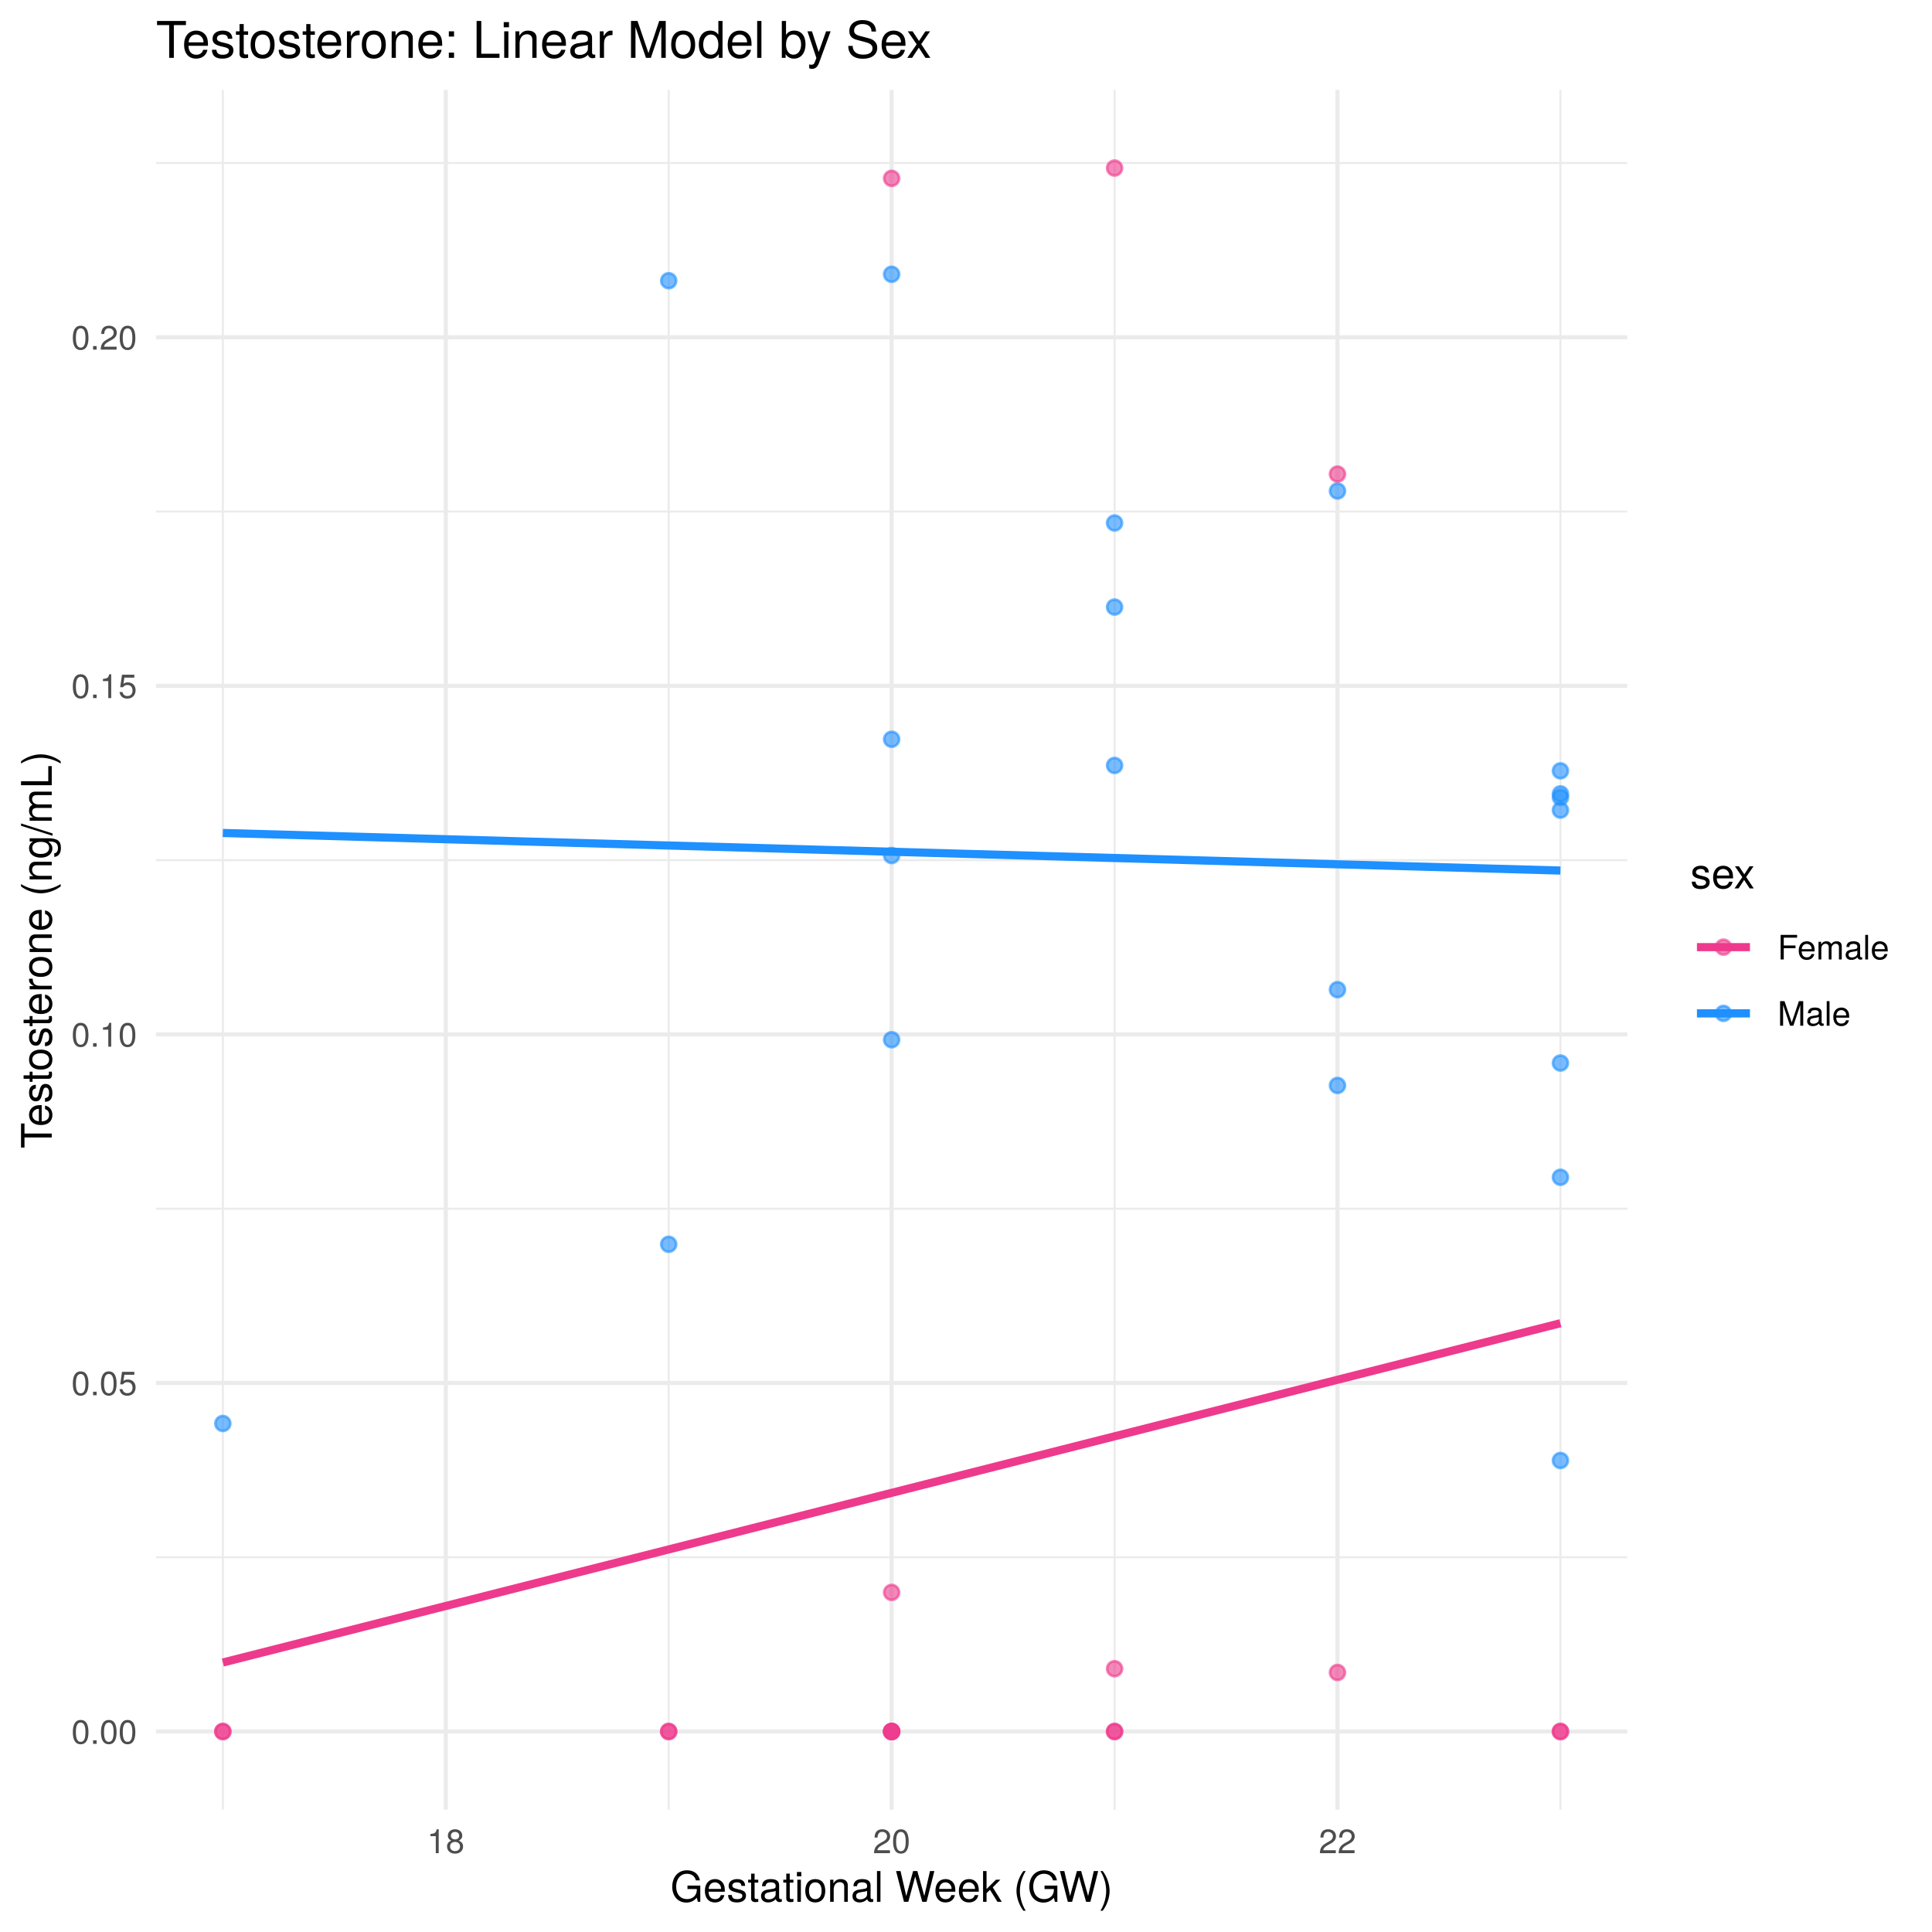
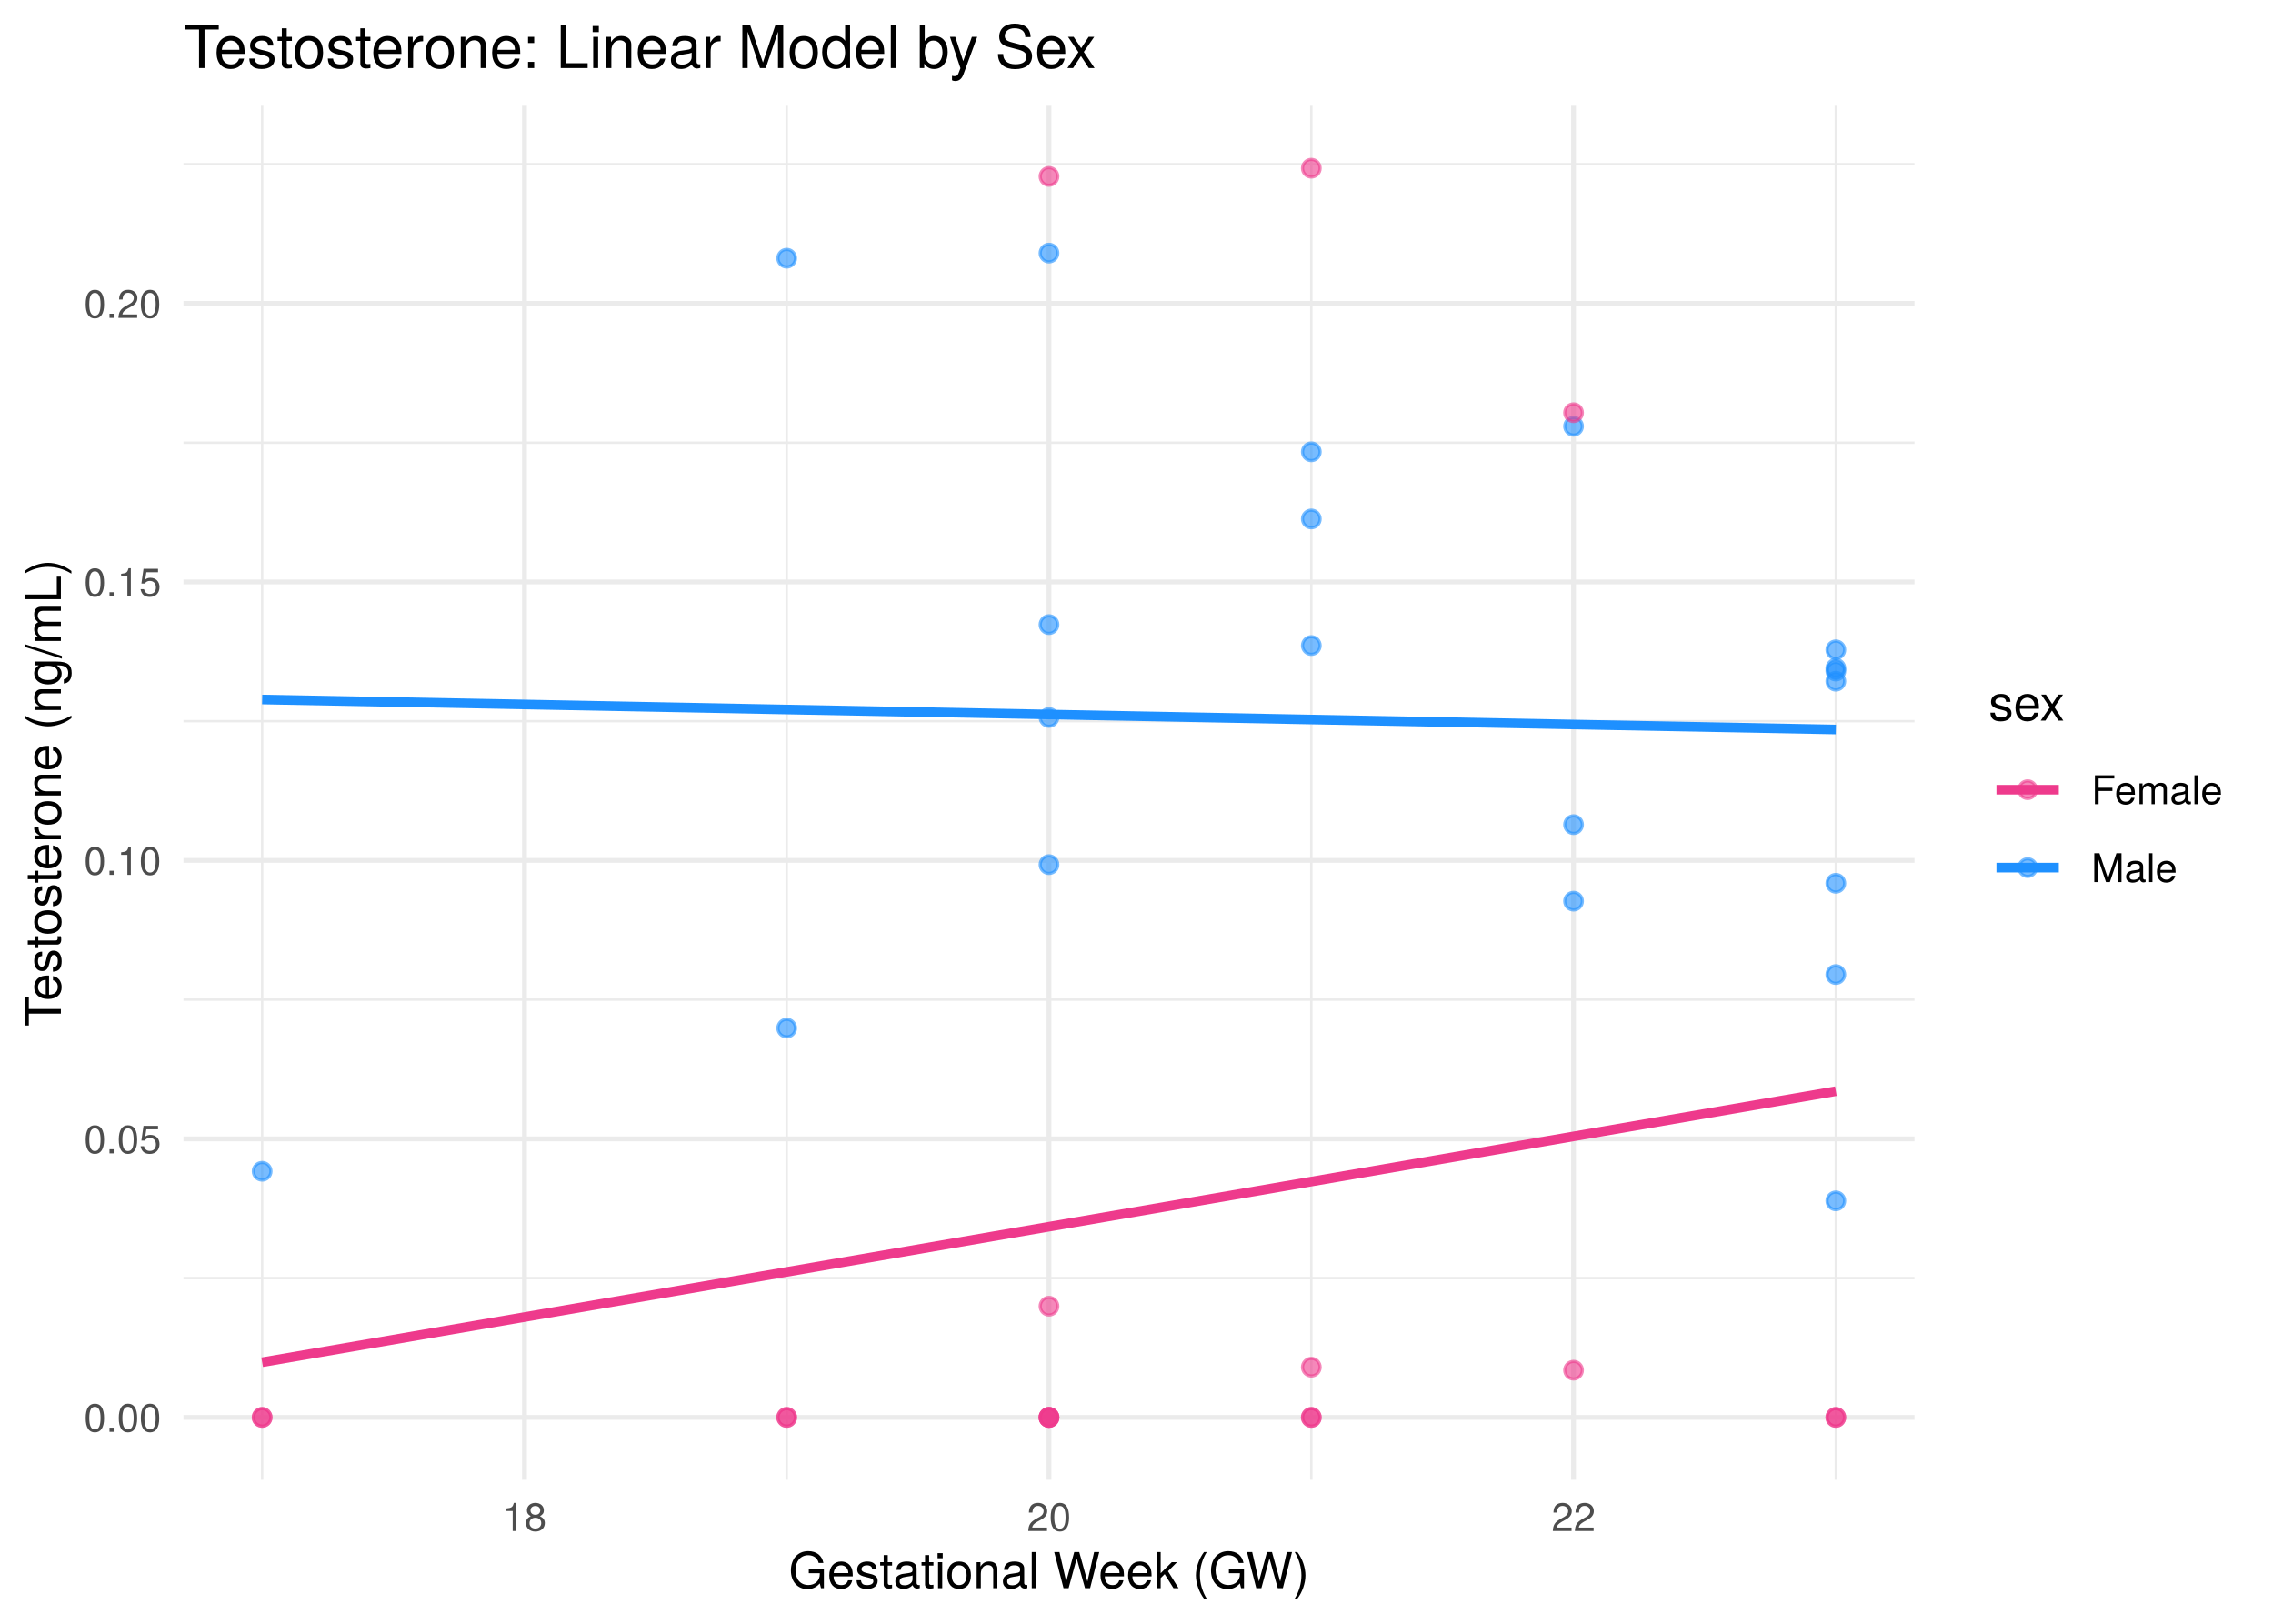
- <svg xmlns="http://www.w3.org/2000/svg" class="svglite" width="504.00pt" height="504.00pt" viewBox="0 0 504.00 504.00">
+ <svg xmlns="http://www.w3.org/2000/svg" class="svglite" width="504.00pt" height="360.00pt" viewBox="0 0 504.00 360.00">
  <defs>
    <style type="text/css">
    .svglite line, .svglite polyline, .svglite polygon, .svglite path, .svglite rect, .svglite circle {
      fill: none;
      stroke: #000000;
      stroke-linecap: round;
      stroke-linejoin: round;
      stroke-miterlimit: 10.00;
    }
    .svglite text {
      white-space: pre;
    }
  </style>
  </defs>
  <rect width="100%" height="100%" style="stroke: none; fill: none;" />
  <defs>
-     <clipPath id="cpMC4wMHw1MDQuMDB8MC4wMHw1MDQuMDA=">
-       <rect x="0.00" y="0.00" width="504.00" height="504.00" />
+     <clipPath id="cpMC4wMHw1MDQuMDB8MC4wMHwzNjAuMDA=">
+       <rect x="0.00" y="0.00" width="504.00" height="360.00" />
    </clipPath>
  </defs>
-   <g clip-path="url(#cpMC4wMHw1MDQuMDB8MC4wMHw1MDQuMDA=)">
+   <g clip-path="url(#cpMC4wMHw1MDQuMDB8MC4wMHwzNjAuMDA=)">
</g>
  <defs>
-     <clipPath id="cpNDAuNjh8NDI0LjUyfDIzLjQ1fDQ3Mi4wOQ==">
-       <rect x="40.68" y="23.45" width="383.83" height="448.64" />
+     <clipPath id="cpNDAuNjh8NDI0LjUyfDIzLjQ1fDMyOC4wOQ==">
+       <rect x="40.68" y="23.45" width="383.83" height="304.64" />
    </clipPath>
  </defs>
-   <g clip-path="url(#cpNDAuNjh8NDI0LjUyfDIzLjQ1fDQ3Mi4wOQ==)">
-     <polyline points="40.68,406.24 424.52,406.24 " style="stroke-width: 0.53; stroke: #EBEBEB; stroke-linecap: butt;" />
-     <polyline points="40.68,315.31 424.52,315.31 " style="stroke-width: 0.53; stroke: #EBEBEB; stroke-linecap: butt;" />
-     <polyline points="40.68,224.38 424.52,224.38 " style="stroke-width: 0.53; stroke: #EBEBEB; stroke-linecap: butt;" />
-     <polyline points="40.68,133.45 424.52,133.45 " style="stroke-width: 0.53; stroke: #EBEBEB; stroke-linecap: butt;" />
-     <polyline points="40.68,42.52 424.52,42.52 " style="stroke-width: 0.53; stroke: #EBEBEB; stroke-linecap: butt;" />
-     <polyline points="58.13,472.09 58.13,23.45 " style="stroke-width: 0.53; stroke: #EBEBEB; stroke-linecap: butt;" />
-     <polyline points="174.44,472.09 174.44,23.45 " style="stroke-width: 0.53; stroke: #EBEBEB; stroke-linecap: butt;" />
-     <polyline points="290.76,472.09 290.76,23.45 " style="stroke-width: 0.53; stroke: #EBEBEB; stroke-linecap: butt;" />
-     <polyline points="407.07,472.09 407.07,23.45 " style="stroke-width: 0.53; stroke: #EBEBEB; stroke-linecap: butt;" />
-     <polyline points="40.68,451.70 424.52,451.70 " style="stroke-width: 1.07; stroke: #EBEBEB; stroke-linecap: butt;" />
-     <polyline points="40.68,360.77 424.52,360.77 " style="stroke-width: 1.07; stroke: #EBEBEB; stroke-linecap: butt;" />
-     <polyline points="40.68,269.84 424.52,269.84 " style="stroke-width: 1.07; stroke: #EBEBEB; stroke-linecap: butt;" />
-     <polyline points="40.68,178.92 424.52,178.92 " style="stroke-width: 1.07; stroke: #EBEBEB; stroke-linecap: butt;" />
-     <polyline points="40.68,87.99 424.52,87.99 " style="stroke-width: 1.07; stroke: #EBEBEB; stroke-linecap: butt;" />
-     <polyline points="116.29,472.09 116.29,23.45 " style="stroke-width: 1.07; stroke: #EBEBEB; stroke-linecap: butt;" />
-     <polyline points="232.60,472.09 232.60,23.45 " style="stroke-width: 1.07; stroke: #EBEBEB; stroke-linecap: butt;" />
-     <polyline points="348.91,472.09 348.91,23.45 " style="stroke-width: 1.07; stroke: #EBEBEB; stroke-linecap: butt;" />
-     <circle cx="348.91" cy="283.16" r="1.95" style="stroke-width: 0.71; stroke: #1E90FF; stroke-opacity: 0.60; fill: #1E90FF; fill-opacity: 0.60;" />
-     <circle cx="407.07" cy="307.12" r="1.95" style="stroke-width: 0.71; stroke: #1E90FF; stroke-opacity: 0.60; fill: #1E90FF; fill-opacity: 0.60;" />
-     <circle cx="348.91" cy="128.09" r="1.95" style="stroke-width: 0.71; stroke: #1E90FF; stroke-opacity: 0.60; fill: #1E90FF; fill-opacity: 0.60;" />
-     <circle cx="232.60" cy="71.55" r="1.95" style="stroke-width: 0.71; stroke: #1E90FF; stroke-opacity: 0.60; fill: #1E90FF; fill-opacity: 0.60;" />
-     <circle cx="290.76" cy="136.43" r="1.95" style="stroke-width: 0.71; stroke: #1E90FF; stroke-opacity: 0.60; fill: #1E90FF; fill-opacity: 0.60;" />
-     <circle cx="290.76" cy="199.68" r="1.95" style="stroke-width: 0.71; stroke: #1E90FF; stroke-opacity: 0.60; fill: #1E90FF; fill-opacity: 0.60;" />
-     <circle cx="232.60" cy="223.18" r="1.95" style="stroke-width: 0.71; stroke: #1E90FF; stroke-opacity: 0.60; fill: #1E90FF; fill-opacity: 0.60;" />
-     <circle cx="348.91" cy="258.17" r="1.95" style="stroke-width: 0.71; stroke: #1E90FF; stroke-opacity: 0.60; fill: #1E90FF; fill-opacity: 0.60;" />
-     <circle cx="407.07" cy="208.02" r="1.95" style="stroke-width: 0.71; stroke: #1E90FF; stroke-opacity: 0.60; fill: #1E90FF; fill-opacity: 0.60;" />
-     <circle cx="407.07" cy="211.34" r="1.95" style="stroke-width: 0.71; stroke: #1E90FF; stroke-opacity: 0.60; fill: #1E90FF; fill-opacity: 0.60;" />
-     <circle cx="407.07" cy="201.09" r="1.95" style="stroke-width: 0.71; stroke: #1E90FF; stroke-opacity: 0.60; fill: #1E90FF; fill-opacity: 0.60;" />
-     <circle cx="232.60" cy="192.85" r="1.95" style="stroke-width: 0.71; stroke: #1E90FF; stroke-opacity: 0.60; fill: #1E90FF; fill-opacity: 0.60;" />
-     <circle cx="407.07" cy="207.09" r="1.95" style="stroke-width: 0.71; stroke: #1E90FF; stroke-opacity: 0.60; fill: #1E90FF; fill-opacity: 0.60;" />
-     <circle cx="407.07" cy="381.00" r="1.95" style="stroke-width: 0.71; stroke: #1E90FF; stroke-opacity: 0.60; fill: #1E90FF; fill-opacity: 0.60;" />
-     <circle cx="407.07" cy="277.31" r="1.95" style="stroke-width: 0.71; stroke: #1E90FF; stroke-opacity: 0.60; fill: #1E90FF; fill-opacity: 0.60;" />
-     <circle cx="290.76" cy="158.36" r="1.95" style="stroke-width: 0.71; stroke: #1E90FF; stroke-opacity: 0.60; fill: #1E90FF; fill-opacity: 0.60;" />
-     <circle cx="232.60" cy="271.23" r="1.95" style="stroke-width: 0.71; stroke: #1E90FF; stroke-opacity: 0.60; fill: #1E90FF; fill-opacity: 0.60;" />
-     <circle cx="58.13" cy="371.34" r="1.95" style="stroke-width: 0.71; stroke: #1E90FF; stroke-opacity: 0.60; fill: #1E90FF; fill-opacity: 0.60;" />
-     <circle cx="174.44" cy="324.60" r="1.95" style="stroke-width: 0.71; stroke: #1E90FF; stroke-opacity: 0.60; fill: #1E90FF; fill-opacity: 0.60;" />
-     <circle cx="174.44" cy="73.23" r="1.95" style="stroke-width: 0.71; stroke: #1E90FF; stroke-opacity: 0.60; fill: #1E90FF; fill-opacity: 0.60;" />
-     <circle cx="232.60" cy="451.70" r="1.95" style="stroke-width: 0.71; stroke: #EE3A8C; stroke-opacity: 0.60; fill: #EE3A8C; fill-opacity: 0.60;" />
-     <circle cx="290.76" cy="435.32" r="1.95" style="stroke-width: 0.71; stroke: #EE3A8C; stroke-opacity: 0.60; fill: #EE3A8C; fill-opacity: 0.60;" />
-     <circle cx="348.91" cy="436.30" r="1.95" style="stroke-width: 0.71; stroke: #EE3A8C; stroke-opacity: 0.60; fill: #EE3A8C; fill-opacity: 0.60;" />
-     <circle cx="290.76" cy="451.70" r="1.95" style="stroke-width: 0.71; stroke: #EE3A8C; stroke-opacity: 0.60; fill: #EE3A8C; fill-opacity: 0.60;" />
-     <circle cx="232.60" cy="451.70" r="1.95" style="stroke-width: 0.71; stroke: #EE3A8C; stroke-opacity: 0.60; fill: #EE3A8C; fill-opacity: 0.60;" />
-     <circle cx="232.60" cy="46.53" r="1.95" style="stroke-width: 0.71; stroke: #EE3A8C; stroke-opacity: 0.60; fill: #EE3A8C; fill-opacity: 0.60;" />
-     <circle cx="290.76" cy="451.70" r="1.95" style="stroke-width: 0.71; stroke: #EE3A8C; stroke-opacity: 0.60; fill: #EE3A8C; fill-opacity: 0.60;" />
-     <circle cx="348.91" cy="123.67" r="1.95" style="stroke-width: 0.71; stroke: #EE3A8C; stroke-opacity: 0.60; fill: #EE3A8C; fill-opacity: 0.60;" />
-     <circle cx="407.07" cy="451.70" r="1.95" style="stroke-width: 0.71; stroke: #EE3A8C; stroke-opacity: 0.60; fill: #EE3A8C; fill-opacity: 0.60;" />
-     <circle cx="232.60" cy="451.70" r="1.95" style="stroke-width: 0.71; stroke: #EE3A8C; stroke-opacity: 0.60; fill: #EE3A8C; fill-opacity: 0.60;" />
-     <circle cx="407.07" cy="451.70" r="1.95" style="stroke-width: 0.71; stroke: #EE3A8C; stroke-opacity: 0.60; fill: #EE3A8C; fill-opacity: 0.60;" />
-     <circle cx="58.13" cy="451.70" r="1.95" style="stroke-width: 0.71; stroke: #EE3A8C; stroke-opacity: 0.60; fill: #EE3A8C; fill-opacity: 0.60;" />
-     <circle cx="58.13" cy="451.70" r="1.95" style="stroke-width: 0.71; stroke: #EE3A8C; stroke-opacity: 0.60; fill: #EE3A8C; fill-opacity: 0.60;" />
-     <circle cx="232.60" cy="451.70" r="1.95" style="stroke-width: 0.71; stroke: #EE3A8C; stroke-opacity: 0.60; fill: #EE3A8C; fill-opacity: 0.60;" />
-     <circle cx="290.76" cy="43.84" r="1.95" style="stroke-width: 0.71; stroke: #EE3A8C; stroke-opacity: 0.60; fill: #EE3A8C; fill-opacity: 0.60;" />
-     <circle cx="174.44" cy="451.70" r="1.95" style="stroke-width: 0.71; stroke: #EE3A8C; stroke-opacity: 0.60; fill: #EE3A8C; fill-opacity: 0.60;" />
-     <circle cx="174.44" cy="451.70" r="1.95" style="stroke-width: 0.71; stroke: #EE3A8C; stroke-opacity: 0.60; fill: #EE3A8C; fill-opacity: 0.60;" />
-     <circle cx="232.60" cy="415.41" r="1.95" style="stroke-width: 0.71; stroke: #EE3A8C; stroke-opacity: 0.60; fill: #EE3A8C; fill-opacity: 0.60;" />
-     <polyline points="58.13,433.70 58.13,433.70 174.44,404.20 174.44,404.20 232.60,389.44 232.60,389.44 232.60,389.44 232.60,389.44 232.60,389.44 232.60,389.44 290.76,374.69 290.76,374.69 290.76,374.69 290.76,374.69 348.91,359.94 348.91,359.94 407.07,345.19 407.07,345.19 " style="stroke-width: 2.13; stroke: #EE3A8C; stroke-linecap: butt;" />
-     <polyline points="58.13,217.30 174.44,220.57 174.44,220.57 232.60,222.20 232.60,222.20 232.60,222.20 232.60,222.20 290.76,223.83 290.76,223.83 290.76,223.83 348.91,225.47 348.91,225.47 348.91,225.47 407.07,227.10 407.07,227.10 407.07,227.10 407.07,227.10 407.07,227.10 407.07,227.10 407.07,227.10 " style="stroke-width: 2.13; stroke: #1E90FF; stroke-linecap: butt;" />
+   <g clip-path="url(#cpNDAuNjh8NDI0LjUyfDIzLjQ1fDMyOC4wOQ==)">
+     <polyline points="40.68,283.37 424.52,283.37 " style="stroke-width: 0.53; stroke: #EBEBEB; stroke-linecap: butt;" />
+     <polyline points="40.68,221.63 424.52,221.63 " style="stroke-width: 0.53; stroke: #EBEBEB; stroke-linecap: butt;" />
+     <polyline points="40.68,159.89 424.52,159.89 " style="stroke-width: 0.53; stroke: #EBEBEB; stroke-linecap: butt;" />
+     <polyline points="40.68,98.15 424.52,98.15 " style="stroke-width: 0.53; stroke: #EBEBEB; stroke-linecap: butt;" />
+     <polyline points="40.68,36.40 424.52,36.40 " style="stroke-width: 0.53; stroke: #EBEBEB; stroke-linecap: butt;" />
+     <polyline points="58.13,328.09 58.13,23.45 " style="stroke-width: 0.53; stroke: #EBEBEB; stroke-linecap: butt;" />
+     <polyline points="174.44,328.09 174.44,23.45 " style="stroke-width: 0.53; stroke: #EBEBEB; stroke-linecap: butt;" />
+     <polyline points="290.76,328.09 290.76,23.45 " style="stroke-width: 0.53; stroke: #EBEBEB; stroke-linecap: butt;" />
+     <polyline points="407.07,328.09 407.07,23.45 " style="stroke-width: 0.53; stroke: #EBEBEB; stroke-linecap: butt;" />
+     <polyline points="40.68,314.25 424.52,314.25 " style="stroke-width: 1.07; stroke: #EBEBEB; stroke-linecap: butt;" />
+     <polyline points="40.68,252.50 424.52,252.50 " style="stroke-width: 1.07; stroke: #EBEBEB; stroke-linecap: butt;" />
+     <polyline points="40.68,190.76 424.52,190.76 " style="stroke-width: 1.07; stroke: #EBEBEB; stroke-linecap: butt;" />
+     <polyline points="40.68,129.02 424.52,129.02 " style="stroke-width: 1.07; stroke: #EBEBEB; stroke-linecap: butt;" />
+     <polyline points="40.68,67.27 424.52,67.27 " style="stroke-width: 1.07; stroke: #EBEBEB; stroke-linecap: butt;" />
+     <polyline points="116.29,328.09 116.29,23.45 " style="stroke-width: 1.07; stroke: #EBEBEB; stroke-linecap: butt;" />
+     <polyline points="232.60,328.09 232.60,23.45 " style="stroke-width: 1.07; stroke: #EBEBEB; stroke-linecap: butt;" />
+     <polyline points="348.91,328.09 348.91,23.45 " style="stroke-width: 1.07; stroke: #EBEBEB; stroke-linecap: butt;" />
+     <circle cx="348.91" cy="199.80" r="1.95" style="stroke-width: 0.71; stroke: #1E90FF; stroke-opacity: 0.60; fill: #1E90FF; fill-opacity: 0.60;" />
+     <circle cx="407.07" cy="216.07" r="1.95" style="stroke-width: 0.71; stroke: #1E90FF; stroke-opacity: 0.60; fill: #1E90FF; fill-opacity: 0.60;" />
+     <circle cx="348.91" cy="94.51" r="1.95" style="stroke-width: 0.71; stroke: #1E90FF; stroke-opacity: 0.60; fill: #1E90FF; fill-opacity: 0.60;" />
+     <circle cx="232.60" cy="56.11" r="1.95" style="stroke-width: 0.71; stroke: #1E90FF; stroke-opacity: 0.60; fill: #1E90FF; fill-opacity: 0.60;" />
+     <circle cx="290.76" cy="100.17" r="1.95" style="stroke-width: 0.71; stroke: #1E90FF; stroke-opacity: 0.60; fill: #1E90FF; fill-opacity: 0.60;" />
+     <circle cx="290.76" cy="143.12" r="1.95" style="stroke-width: 0.71; stroke: #1E90FF; stroke-opacity: 0.60; fill: #1E90FF; fill-opacity: 0.60;" />
+     <circle cx="232.60" cy="159.07" r="1.95" style="stroke-width: 0.71; stroke: #1E90FF; stroke-opacity: 0.60; fill: #1E90FF; fill-opacity: 0.60;" />
+     <circle cx="348.91" cy="182.83" r="1.95" style="stroke-width: 0.71; stroke: #1E90FF; stroke-opacity: 0.60; fill: #1E90FF; fill-opacity: 0.60;" />
+     <circle cx="407.07" cy="148.78" r="1.95" style="stroke-width: 0.71; stroke: #1E90FF; stroke-opacity: 0.60; fill: #1E90FF; fill-opacity: 0.60;" />
+     <circle cx="407.07" cy="151.03" r="1.95" style="stroke-width: 0.71; stroke: #1E90FF; stroke-opacity: 0.60; fill: #1E90FF; fill-opacity: 0.60;" />
+     <circle cx="407.07" cy="144.07" r="1.95" style="stroke-width: 0.71; stroke: #1E90FF; stroke-opacity: 0.60; fill: #1E90FF; fill-opacity: 0.60;" />
+     <circle cx="232.60" cy="138.48" r="1.95" style="stroke-width: 0.71; stroke: #1E90FF; stroke-opacity: 0.60; fill: #1E90FF; fill-opacity: 0.60;" />
+     <circle cx="407.07" cy="148.15" r="1.95" style="stroke-width: 0.71; stroke: #1E90FF; stroke-opacity: 0.60; fill: #1E90FF; fill-opacity: 0.60;" />
+     <circle cx="407.07" cy="266.24" r="1.95" style="stroke-width: 0.71; stroke: #1E90FF; stroke-opacity: 0.60; fill: #1E90FF; fill-opacity: 0.60;" />
+     <circle cx="407.07" cy="195.83" r="1.95" style="stroke-width: 0.71; stroke: #1E90FF; stroke-opacity: 0.60; fill: #1E90FF; fill-opacity: 0.60;" />
+     <circle cx="290.76" cy="115.06" r="1.95" style="stroke-width: 0.71; stroke: #1E90FF; stroke-opacity: 0.60; fill: #1E90FF; fill-opacity: 0.60;" />
+     <circle cx="232.60" cy="191.70" r="1.95" style="stroke-width: 0.71; stroke: #1E90FF; stroke-opacity: 0.60; fill: #1E90FF; fill-opacity: 0.60;" />
+     <circle cx="58.13" cy="259.68" r="1.95" style="stroke-width: 0.71; stroke: #1E90FF; stroke-opacity: 0.60; fill: #1E90FF; fill-opacity: 0.60;" />
+     <circle cx="174.44" cy="227.94" r="1.95" style="stroke-width: 0.71; stroke: #1E90FF; stroke-opacity: 0.60; fill: #1E90FF; fill-opacity: 0.60;" />
+     <circle cx="174.44" cy="57.25" r="1.95" style="stroke-width: 0.71; stroke: #1E90FF; stroke-opacity: 0.60; fill: #1E90FF; fill-opacity: 0.60;" />
+     <circle cx="232.60" cy="314.25" r="1.95" style="stroke-width: 0.71; stroke: #EE3A8C; stroke-opacity: 0.60; fill: #EE3A8C; fill-opacity: 0.60;" />
+     <circle cx="290.76" cy="303.12" r="1.95" style="stroke-width: 0.71; stroke: #EE3A8C; stroke-opacity: 0.60; fill: #EE3A8C; fill-opacity: 0.60;" />
+     <circle cx="348.91" cy="303.79" r="1.95" style="stroke-width: 0.71; stroke: #EE3A8C; stroke-opacity: 0.60; fill: #EE3A8C; fill-opacity: 0.60;" />
+     <circle cx="290.76" cy="314.25" r="1.95" style="stroke-width: 0.71; stroke: #EE3A8C; stroke-opacity: 0.60; fill: #EE3A8C; fill-opacity: 0.60;" />
+     <circle cx="232.60" cy="314.25" r="1.95" style="stroke-width: 0.71; stroke: #EE3A8C; stroke-opacity: 0.60; fill: #EE3A8C; fill-opacity: 0.60;" />
+     <circle cx="232.60" cy="39.12" r="1.95" style="stroke-width: 0.71; stroke: #EE3A8C; stroke-opacity: 0.60; fill: #EE3A8C; fill-opacity: 0.60;" />
+     <circle cx="290.76" cy="314.25" r="1.95" style="stroke-width: 0.71; stroke: #EE3A8C; stroke-opacity: 0.60; fill: #EE3A8C; fill-opacity: 0.60;" />
+     <circle cx="348.91" cy="91.50" r="1.95" style="stroke-width: 0.71; stroke: #EE3A8C; stroke-opacity: 0.60; fill: #EE3A8C; fill-opacity: 0.60;" />
+     <circle cx="407.07" cy="314.25" r="1.95" style="stroke-width: 0.71; stroke: #EE3A8C; stroke-opacity: 0.60; fill: #EE3A8C; fill-opacity: 0.60;" />
+     <circle cx="232.60" cy="314.25" r="1.95" style="stroke-width: 0.71; stroke: #EE3A8C; stroke-opacity: 0.60; fill: #EE3A8C; fill-opacity: 0.60;" />
+     <circle cx="407.07" cy="314.25" r="1.95" style="stroke-width: 0.71; stroke: #EE3A8C; stroke-opacity: 0.60; fill: #EE3A8C; fill-opacity: 0.60;" />
+     <circle cx="58.13" cy="314.25" r="1.95" style="stroke-width: 0.71; stroke: #EE3A8C; stroke-opacity: 0.60; fill: #EE3A8C; fill-opacity: 0.60;" />
+     <circle cx="58.13" cy="314.25" r="1.95" style="stroke-width: 0.71; stroke: #EE3A8C; stroke-opacity: 0.60; fill: #EE3A8C; fill-opacity: 0.60;" />
+     <circle cx="232.60" cy="314.25" r="1.95" style="stroke-width: 0.71; stroke: #EE3A8C; stroke-opacity: 0.60; fill: #EE3A8C; fill-opacity: 0.60;" />
+     <circle cx="290.76" cy="37.30" r="1.95" style="stroke-width: 0.71; stroke: #EE3A8C; stroke-opacity: 0.60; fill: #EE3A8C; fill-opacity: 0.60;" />
+     <circle cx="174.44" cy="314.25" r="1.95" style="stroke-width: 0.71; stroke: #EE3A8C; stroke-opacity: 0.60; fill: #EE3A8C; fill-opacity: 0.60;" />
+     <circle cx="174.44" cy="314.25" r="1.95" style="stroke-width: 0.71; stroke: #EE3A8C; stroke-opacity: 0.60; fill: #EE3A8C; fill-opacity: 0.60;" />
+     <circle cx="232.60" cy="289.60" r="1.95" style="stroke-width: 0.71; stroke: #EE3A8C; stroke-opacity: 0.60; fill: #EE3A8C; fill-opacity: 0.60;" />
+     <polyline points="58.13,302.02 58.13,302.02 174.44,281.99 174.44,281.99 232.60,271.97 232.60,271.97 232.60,271.97 232.60,271.97 232.60,271.97 232.60,271.97 290.76,261.96 290.76,261.96 290.76,261.96 290.76,261.96 348.91,251.94 348.91,251.94 407.07,241.92 407.07,241.92 " style="stroke-width: 2.13; stroke: #EE3A8C; stroke-linecap: butt;" />
+     <polyline points="58.13,155.08 174.44,157.30 174.44,157.30 232.60,158.41 232.60,158.41 232.60,158.41 232.60,158.41 290.76,159.52 290.76,159.52 290.76,159.52 348.91,160.63 348.91,160.63 348.91,160.63 407.07,161.73 407.07,161.73 407.07,161.73 407.07,161.73 407.07,161.73 407.07,161.73 407.07,161.73 " style="stroke-width: 2.13; stroke: #1E90FF; stroke-linecap: butt;" />
  </g>
-   <g clip-path="url(#cpMC4wMHw1MDQuMDB8MC4wMHw1MDQuMDA=)">
-     <text x="35.75" y="454.91" text-anchor="end" style="font-size: 8.80px; font-weight: 0;fill: #4D4D4D; font-family: &quot;TeX Gyre Heros&quot;;" textLength="17.11px" lengthAdjust="spacingAndGlyphs">0.00</text>
-     <text x="35.75" y="363.98" text-anchor="end" style="font-size: 8.80px; font-weight: 0;fill: #4D4D4D; font-family: &quot;TeX Gyre Heros&quot;;" textLength="17.11px" lengthAdjust="spacingAndGlyphs">0.05</text>
-     <text x="35.75" y="273.05" text-anchor="end" style="font-size: 8.80px; font-weight: 0;fill: #4D4D4D; font-family: &quot;TeX Gyre Heros&quot;;" textLength="17.11px" lengthAdjust="spacingAndGlyphs">0.10</text>
-     <text x="35.75" y="182.12" text-anchor="end" style="font-size: 8.80px; font-weight: 0;fill: #4D4D4D; font-family: &quot;TeX Gyre Heros&quot;;" textLength="17.11px" lengthAdjust="spacingAndGlyphs">0.15</text>
-     <text x="35.75" y="91.20" text-anchor="end" style="font-size: 8.80px; font-weight: 0;fill: #4D4D4D; font-family: &quot;TeX Gyre Heros&quot;;" textLength="17.11px" lengthAdjust="spacingAndGlyphs">0.20</text>
-     <text x="116.29" y="483.44" text-anchor="middle" style="font-size: 8.80px; font-weight: 0;fill: #4D4D4D; font-family: &quot;TeX Gyre Heros&quot;;" textLength="9.78px" lengthAdjust="spacingAndGlyphs">18</text>
-     <text x="232.60" y="483.44" text-anchor="middle" style="font-size: 8.80px; font-weight: 0;fill: #4D4D4D; font-family: &quot;TeX Gyre Heros&quot;;" textLength="9.78px" lengthAdjust="spacingAndGlyphs">20</text>
-     <text x="348.91" y="483.44" text-anchor="middle" style="font-size: 8.80px; font-weight: 0;fill: #4D4D4D; font-family: &quot;TeX Gyre Heros&quot;;" textLength="9.78px" lengthAdjust="spacingAndGlyphs">22</text>
-     <text x="232.60" y="496.12" text-anchor="middle" style="font-size: 11.00px; font-weight: 0; font-family: &quot;TeX Gyre Heros&quot;;" textLength="116.13px" lengthAdjust="spacingAndGlyphs">Gestational Week (GW)</text>
-     <text transform="translate(13.50,247.77) rotate(-90)" text-anchor="middle" style="font-size: 11.00px; font-weight: 0; font-family: &quot;TeX Gyre Heros&quot;;" textLength="105.13px" lengthAdjust="spacingAndGlyphs">Testosterone (ng/mL)</text>
-     <text x="440.96" y="231.76" style="font-size: 11.00px; font-weight: 0; font-family: &quot;TeX Gyre Heros&quot;;" textLength="17.11px" lengthAdjust="spacingAndGlyphs">sex</text>
-     <circle cx="449.60" cy="247.08" r="1.95" style="stroke-width: 0.71; stroke: #EE3A8C; stroke-opacity: 0.60; fill: #EE3A8C; fill-opacity: 0.60;" />
-     <line x1="442.68" y1="247.08" x2="456.51" y2="247.08" style="stroke-width: 2.13; stroke: #EE3A8C; stroke-linecap: butt;" />
-     <circle cx="449.60" cy="264.36" r="1.95" style="stroke-width: 0.71; stroke: #1E90FF; stroke-opacity: 0.60; fill: #1E90FF; fill-opacity: 0.60;" />
-     <line x1="442.68" y1="264.36" x2="456.51" y2="264.36" style="stroke-width: 2.13; stroke: #1E90FF; stroke-linecap: butt;" />
-     <text x="463.72" y="250.29" style="font-size: 8.80px; font-weight: 0; font-family: &quot;TeX Gyre Heros&quot;;" textLength="29.33px" lengthAdjust="spacingAndGlyphs">Female</text>
-     <text x="463.72" y="267.57" style="font-size: 8.80px; font-weight: 0; font-family: &quot;TeX Gyre Heros&quot;;" textLength="19.06px" lengthAdjust="spacingAndGlyphs">Male</text>
+   <g clip-path="url(#cpMC4wMHw1MDQuMDB8MC4wMHwzNjAuMDA=)">
+     <text x="35.75" y="317.45" text-anchor="end" style="font-size: 8.80px; font-weight: 0;fill: #4D4D4D; font-family: &quot;TeX Gyre Heros&quot;;" textLength="17.11px" lengthAdjust="spacingAndGlyphs">0.00</text>
+     <text x="35.75" y="255.71" text-anchor="end" style="font-size: 8.80px; font-weight: 0;fill: #4D4D4D; font-family: &quot;TeX Gyre Heros&quot;;" textLength="17.11px" lengthAdjust="spacingAndGlyphs">0.05</text>
+     <text x="35.75" y="193.97" text-anchor="end" style="font-size: 8.80px; font-weight: 0;fill: #4D4D4D; font-family: &quot;TeX Gyre Heros&quot;;" textLength="17.11px" lengthAdjust="spacingAndGlyphs">0.10</text>
+     <text x="35.75" y="132.22" text-anchor="end" style="font-size: 8.80px; font-weight: 0;fill: #4D4D4D; font-family: &quot;TeX Gyre Heros&quot;;" textLength="17.11px" lengthAdjust="spacingAndGlyphs">0.15</text>
+     <text x="35.75" y="70.48" text-anchor="end" style="font-size: 8.80px; font-weight: 0;fill: #4D4D4D; font-family: &quot;TeX Gyre Heros&quot;;" textLength="17.11px" lengthAdjust="spacingAndGlyphs">0.20</text>
+     <text x="116.29" y="339.44" text-anchor="middle" style="font-size: 8.80px; font-weight: 0;fill: #4D4D4D; font-family: &quot;TeX Gyre Heros&quot;;" textLength="9.78px" lengthAdjust="spacingAndGlyphs">18</text>
+     <text x="232.60" y="339.44" text-anchor="middle" style="font-size: 8.80px; font-weight: 0;fill: #4D4D4D; font-family: &quot;TeX Gyre Heros&quot;;" textLength="9.78px" lengthAdjust="spacingAndGlyphs">20</text>
+     <text x="348.91" y="339.44" text-anchor="middle" style="font-size: 8.80px; font-weight: 0;fill: #4D4D4D; font-family: &quot;TeX Gyre Heros&quot;;" textLength="9.78px" lengthAdjust="spacingAndGlyphs">22</text>
+     <text x="232.60" y="352.12" text-anchor="middle" style="font-size: 11.00px; font-weight: 0; font-family: &quot;TeX Gyre Heros&quot;;" textLength="116.13px" lengthAdjust="spacingAndGlyphs">Gestational Week (GW)</text>
+     <text transform="translate(13.50,175.77) rotate(-90)" text-anchor="middle" style="font-size: 11.00px; font-weight: 0; font-family: &quot;TeX Gyre Heros&quot;;" textLength="105.13px" lengthAdjust="spacingAndGlyphs">Testosterone (ng/mL)</text>
+     <text x="440.96" y="159.76" style="font-size: 11.00px; font-weight: 0; font-family: &quot;TeX Gyre Heros&quot;;" textLength="17.11px" lengthAdjust="spacingAndGlyphs">sex</text>
+     <circle cx="449.60" cy="175.08" r="1.95" style="stroke-width: 0.71; stroke: #EE3A8C; stroke-opacity: 0.60; fill: #EE3A8C; fill-opacity: 0.60;" />
+     <line x1="442.68" y1="175.08" x2="456.51" y2="175.08" style="stroke-width: 2.13; stroke: #EE3A8C; stroke-linecap: butt;" />
+     <circle cx="449.60" cy="192.36" r="1.95" style="stroke-width: 0.71; stroke: #1E90FF; stroke-opacity: 0.60; fill: #1E90FF; fill-opacity: 0.60;" />
+     <line x1="442.68" y1="192.36" x2="456.51" y2="192.36" style="stroke-width: 2.13; stroke: #1E90FF; stroke-linecap: butt;" />
+     <text x="463.72" y="178.29" style="font-size: 8.80px; font-weight: 0; font-family: &quot;TeX Gyre Heros&quot;;" textLength="29.33px" lengthAdjust="spacingAndGlyphs">Female</text>
+     <text x="463.72" y="195.57" style="font-size: 8.80px; font-weight: 0; font-family: &quot;TeX Gyre Heros&quot;;" textLength="19.06px" lengthAdjust="spacingAndGlyphs">Male</text>
    <text x="40.68" y="15.09" style="font-size: 13.20px; font-weight: 0; font-family: &quot;TeX Gyre Heros&quot;;" textLength="204.47px" lengthAdjust="spacingAndGlyphs">Testosterone: Linear Model by Sex</text>
  </g>
</svg>
